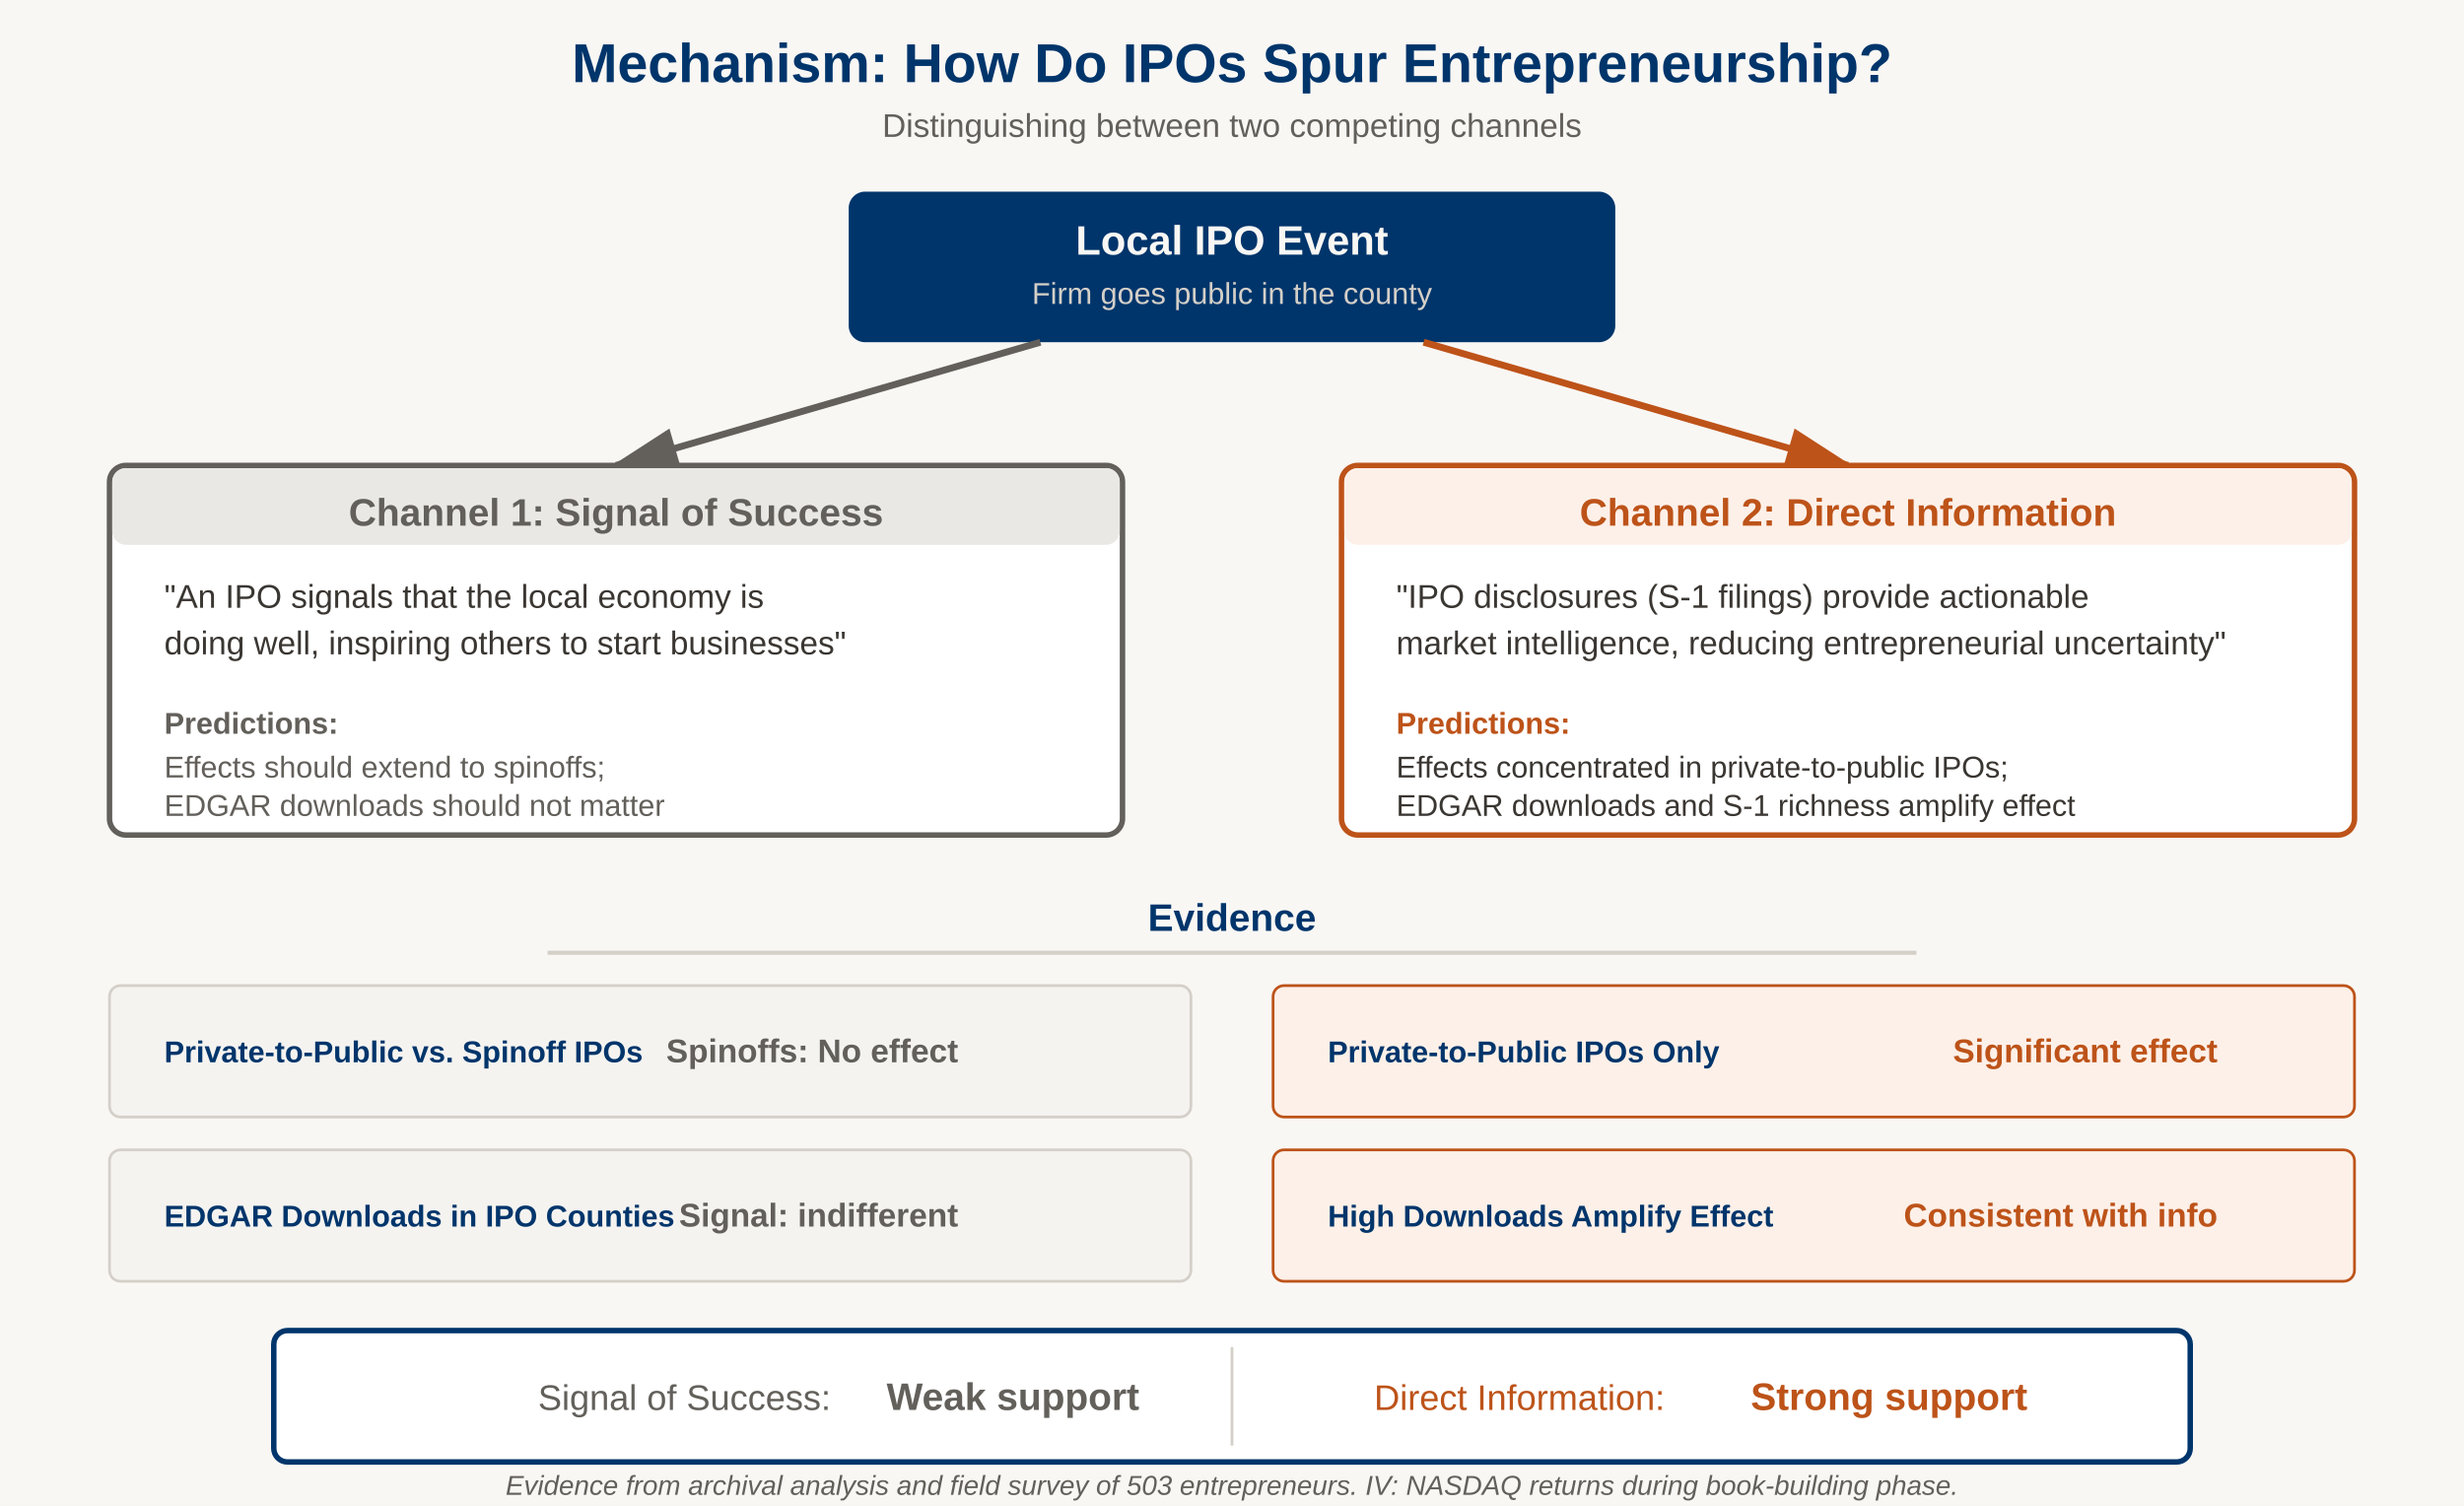
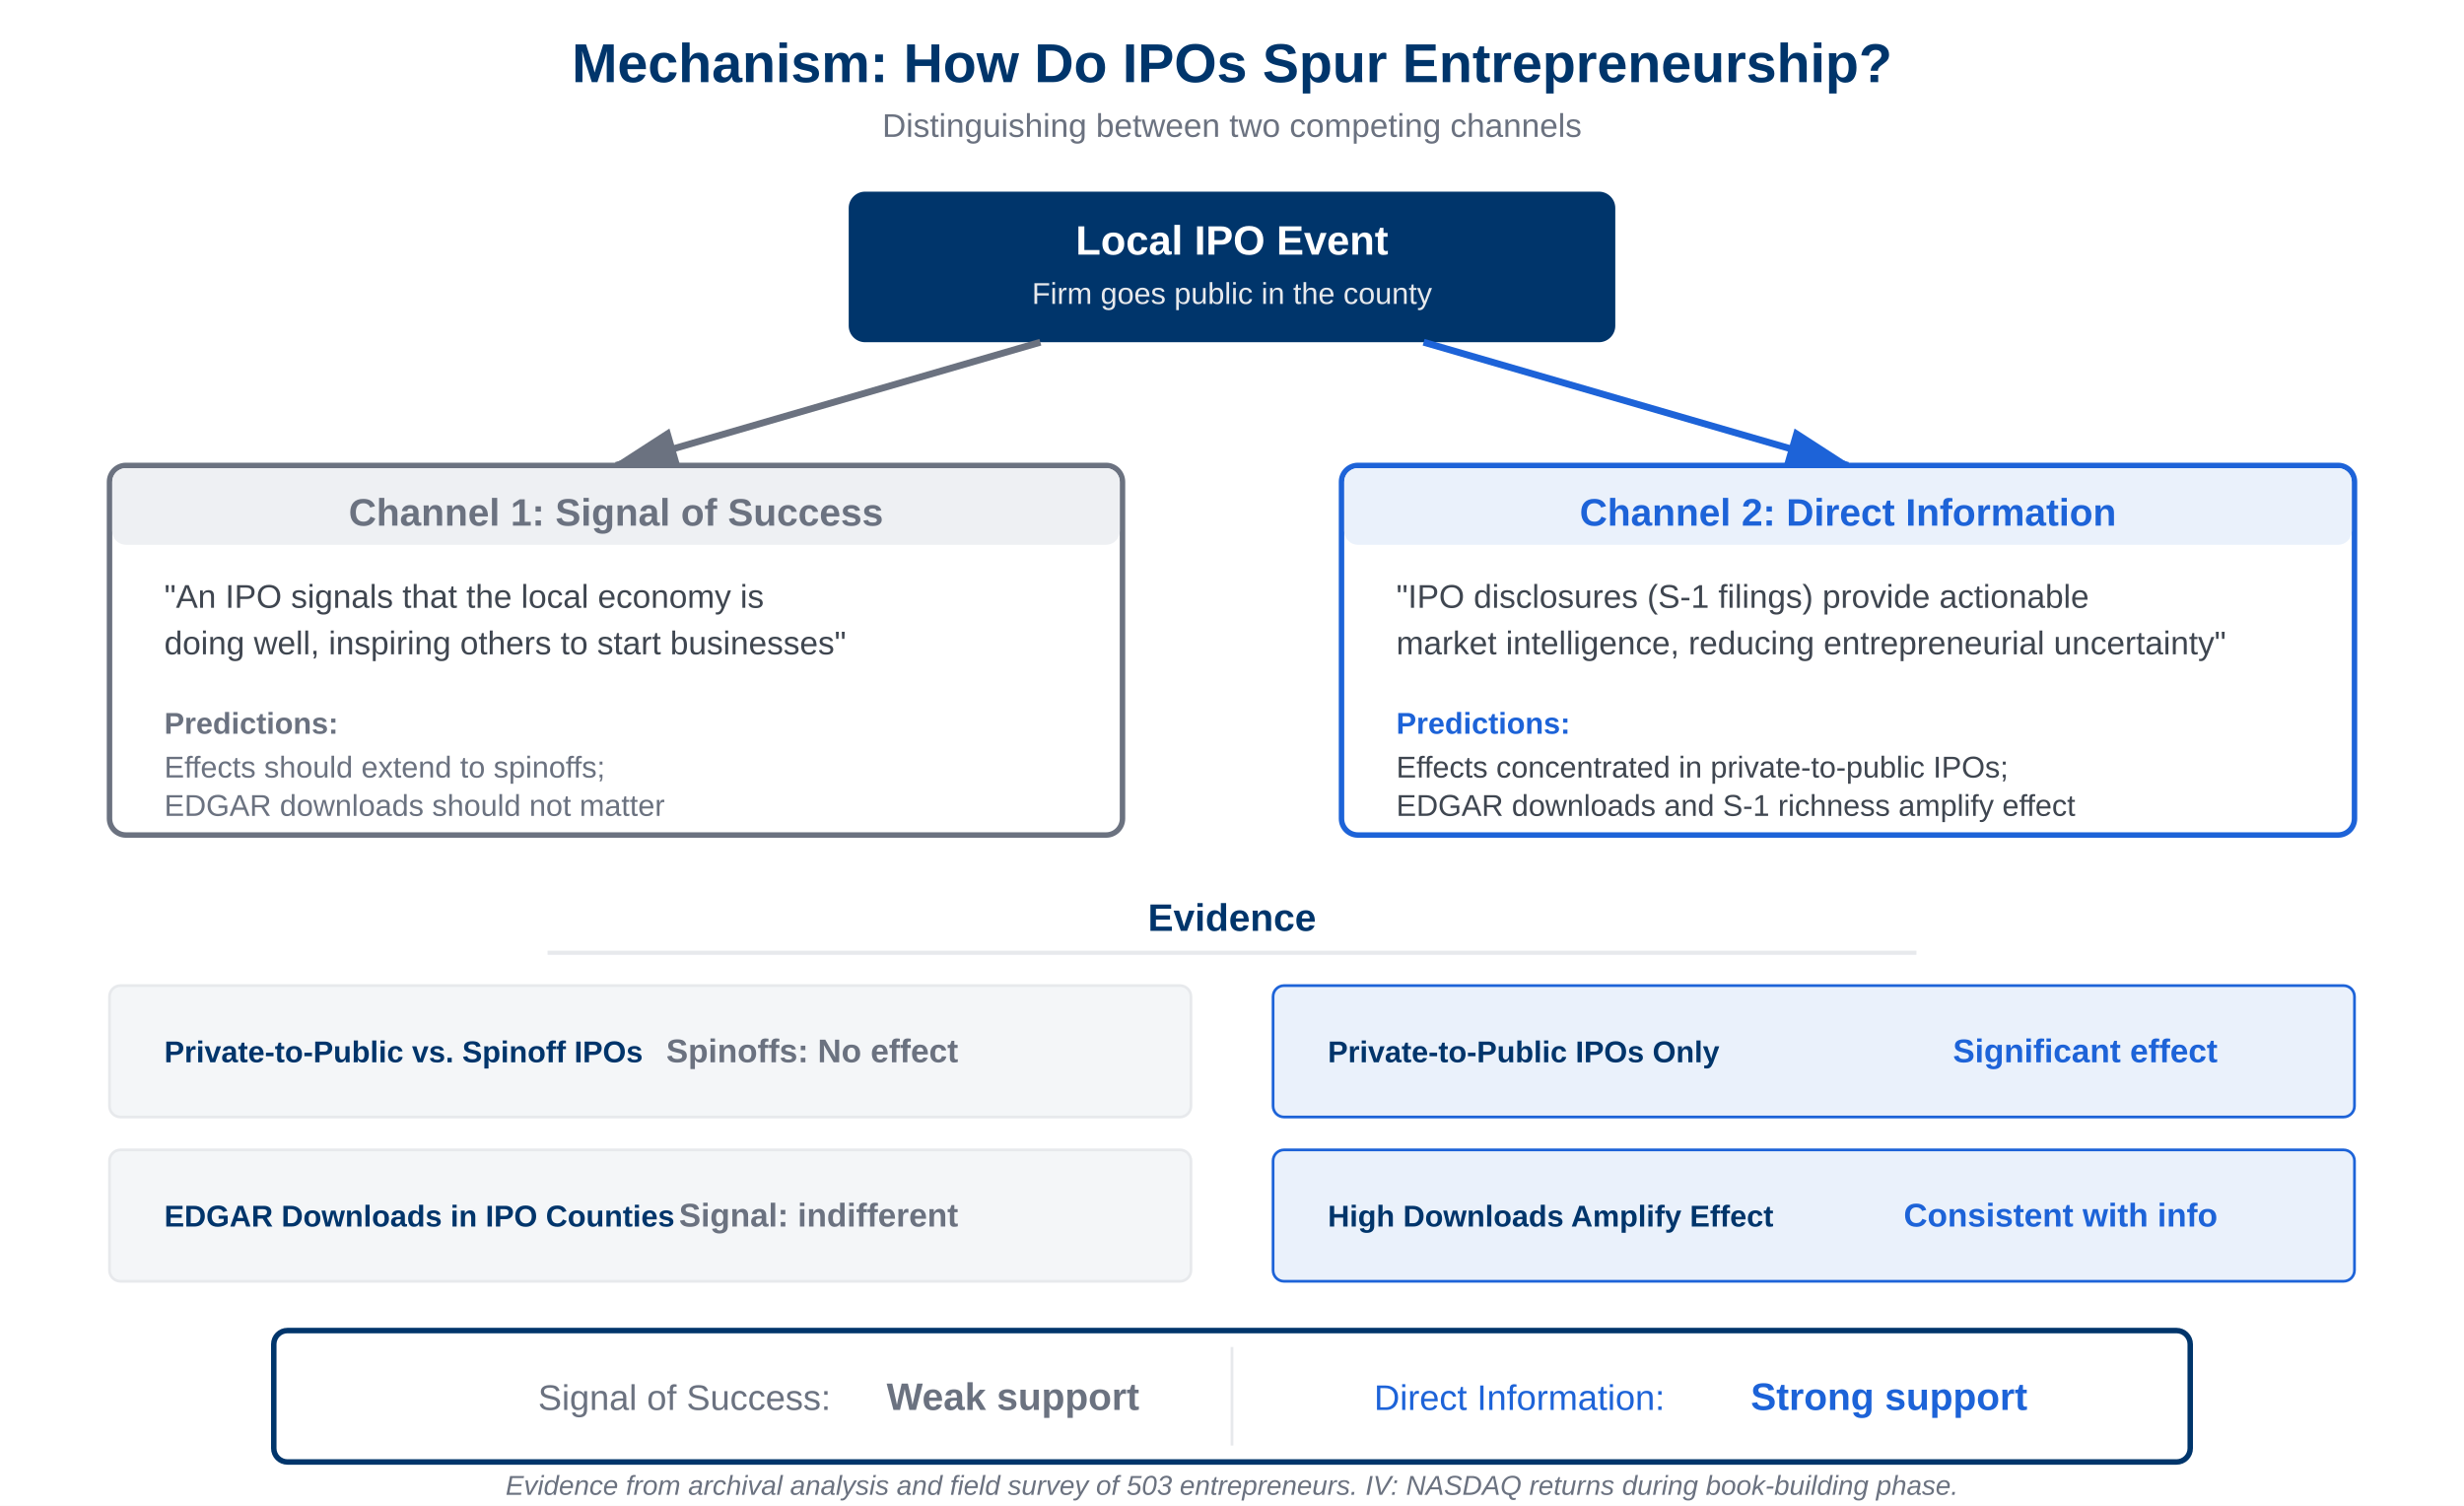
<svg xmlns="http://www.w3.org/2000/svg" viewBox="0 0 900 550" width="900" height="550" font-family="'Helvetica Neue', Arial, sans-serif">
  <defs>
    <marker id="arr-orange" markerWidth="10" markerHeight="10" refX="9" refY="3" orient="auto">
-       <polygon points="0 0, 10 3, 0 6" fill="#bd5319" />
+       <polygon points="0 0, 10 3, 0 6" fill="#1d63d8" />
    </marker>
    <marker id="arr-blue" markerWidth="10" markerHeight="10" refX="9" refY="3" orient="auto">
      <polygon points="0 0, 10 3, 0 6" fill="#1a4f8a" />
    </marker>
    <marker id="arr-gray" markerWidth="10" markerHeight="10" refX="9" refY="3" orient="auto">
-       <polygon points="0 0, 10 3, 0 6" fill="#63605b" />
+       <polygon points="0 0, 10 3, 0 6" fill="#6b7280" />
    </marker>
  </defs>
-   <rect width="900" height="550" fill="#f9f7f4" />
+   <rect width="900" height="550" fill="#ffffff" />
  <text x="450" y="30" text-anchor="middle" font-size="20" font-weight="700" fill="#00356b">Mechanism: How Do IPOs Spur Entrepreneurship?</text>
-   <text x="450" y="50" text-anchor="middle" font-size="12" fill="#63605b">Distinguishing between two competing channels</text>
+   <text x="450" y="50" text-anchor="middle" font-size="12" fill="#6b7280">Distinguishing between two competing channels</text>
  <rect x="310" y="70" width="280" height="55" fill="#00356b" rx="6" />
-   <text x="450" y="93" text-anchor="middle" font-size="15" font-weight="700" fill="#f9f7f4">Local IPO Event</text>
-   <text x="450" y="111" text-anchor="middle" font-size="11" fill="#d4cfc8">Firm goes public in the county</text>
-   <path d="M 380 125 L 225 170" stroke="#63605b" stroke-width="2.5" fill="none" marker-end="url(#arr-gray)" />
-   <path d="M 520 125 L 675 170" stroke="#bd5319" stroke-width="2.5" fill="none" marker-end="url(#arr-orange)" />
-   <rect x="40" y="170" width="370" height="135" fill="#ffffff" stroke="#63605b" stroke-width="2" rx="6" />
-   <rect x="41" y="171" width="368" height="28" fill="#eae8e4" rx="5" />
-   <text x="225" y="192" text-anchor="middle" font-size="14" font-weight="700" fill="#63605b">Channel 1: Signal of Success</text>
-   <text x="60" y="222" font-size="12" fill="#3a3632">"An IPO signals that the local economy is</text>
-   <text x="60" y="239" font-size="12" fill="#3a3632">doing well, inspiring others to start businesses"</text>
-   <text x="60" y="268" font-size="11" fill="#63605b" font-weight="600">Predictions:</text>
-   <text x="60" y="284" font-size="11" fill="#63605b">Effects should extend to spinoffs;</text>
-   <text x="60" y="298" font-size="11" fill="#63605b">EDGAR downloads should not matter</text>
-   <rect x="490" y="170" width="370" height="135" fill="#ffffff" stroke="#bd5319" stroke-width="2" rx="6" />
-   <rect x="491" y="171" width="368" height="28" fill="#fdf0e8" rx="5" />
-   <text x="675" y="192" text-anchor="middle" font-size="14" font-weight="700" fill="#bd5319">Channel 2: Direct Information</text>
-   <text x="510" y="222" font-size="12" fill="#3a3632">"IPO disclosures (S-1 filings) provide actionable</text>
-   <text x="510" y="239" font-size="12" fill="#3a3632">market intelligence, reducing entrepreneurial uncertainty"</text>
-   <text x="510" y="268" font-size="11" fill="#bd5319" font-weight="600">Predictions:</text>
-   <text x="510" y="284" font-size="11" fill="#3a3632">Effects concentrated in private-to-public IPOs;</text>
-   <text x="510" y="298" font-size="11" fill="#3a3632">EDGAR downloads and S-1 richness amplify effect</text>
+   <text x="450" y="93" text-anchor="middle" font-size="15" font-weight="700" fill="#ffffff">Local IPO Event</text>
+   <text x="450" y="111" text-anchor="middle" font-size="11" fill="#e7e9ec">Firm goes public in the county</text>
+   <path d="M 380 125 L 225 170" stroke="#6b7280" stroke-width="2.5" fill="none" marker-end="url(#arr-gray)" />
+   <path d="M 520 125 L 675 170" stroke="#1d63d8" stroke-width="2.5" fill="none" marker-end="url(#arr-orange)" />
+   <rect x="40" y="170" width="370" height="135" fill="#ffffff" stroke="#6b7280" stroke-width="2" rx="6" />
+   <rect x="41" y="171" width="368" height="28" fill="#eef0f3" rx="5" />
+   <text x="225" y="192" text-anchor="middle" font-size="14" font-weight="700" fill="#6b7280">Channel 1: Signal of Success</text>
+   <text x="60" y="222" font-size="12" fill="#3f4650">"An IPO signals that the local economy is</text>
+   <text x="60" y="239" font-size="12" fill="#3f4650">doing well, inspiring others to start businesses"</text>
+   <text x="60" y="268" font-size="11" fill="#6b7280" font-weight="600">Predictions:</text>
+   <text x="60" y="284" font-size="11" fill="#6b7280">Effects should extend to spinoffs;</text>
+   <text x="60" y="298" font-size="11" fill="#6b7280">EDGAR downloads should not matter</text>
+   <rect x="490" y="170" width="370" height="135" fill="#ffffff" stroke="#1d63d8" stroke-width="2" rx="6" />
+   <rect x="491" y="171" width="368" height="28" fill="#eaf1fb" rx="5" />
+   <text x="675" y="192" text-anchor="middle" font-size="14" font-weight="700" fill="#1d63d8">Channel 2: Direct Information</text>
+   <text x="510" y="222" font-size="12" fill="#3f4650">"IPO disclosures (S-1 filings) provide actionable</text>
+   <text x="510" y="239" font-size="12" fill="#3f4650">market intelligence, reducing entrepreneurial uncertainty"</text>
+   <text x="510" y="268" font-size="11" fill="#1d63d8" font-weight="600">Predictions:</text>
+   <text x="510" y="284" font-size="11" fill="#3f4650">Effects concentrated in private-to-public IPOs;</text>
+   <text x="510" y="298" font-size="11" fill="#3f4650">EDGAR downloads and S-1 richness amplify effect</text>
  <text x="450" y="340" text-anchor="middle" font-size="14" font-weight="700" fill="#00356b">Evidence</text>
-   <line x1="200" y1="348" x2="700" y2="348" stroke="#d4cfc8" stroke-width="1.5" />
-   <rect x="40" y="360" width="395" height="48" fill="#f5f3f0" stroke="#d4cfc8" stroke-width="1" rx="4" />
+   <line x1="200" y1="348" x2="700" y2="348" stroke="#e7e9ec" stroke-width="1.5" />
+   <rect x="40" y="360" width="395" height="48" fill="#f4f6f8" stroke="#e7e9ec" stroke-width="1" rx="4" />
  <text x="60" y="388" font-size="11" font-weight="600" fill="#00356b">Private-to-Public vs. Spinoff IPOs</text>
-   <text x="350" y="388" text-anchor="end" font-size="12" font-weight="700" fill="#63605b">Spinoffs: No effect</text>
-   <rect x="465" y="360" width="395" height="48" fill="#fdf0e8" stroke="#bd5319" stroke-width="1" rx="4" />
+   <text x="350" y="388" text-anchor="end" font-size="12" font-weight="700" fill="#6b7280">Spinoffs: No effect</text>
+   <rect x="465" y="360" width="395" height="48" fill="#eaf1fb" stroke="#1d63d8" stroke-width="1" rx="4" />
  <text x="485" y="388" font-size="11" font-weight="600" fill="#00356b">Private-to-Public IPOs Only</text>
-   <text x="810" y="388" text-anchor="end" font-size="12" font-weight="700" fill="#bd5319">Significant effect</text>
-   <rect x="40" y="420" width="395" height="48" fill="#f5f3f0" stroke="#d4cfc8" stroke-width="1" rx="4" />
+   <text x="810" y="388" text-anchor="end" font-size="12" font-weight="700" fill="#1d63d8">Significant effect</text>
+   <rect x="40" y="420" width="395" height="48" fill="#f4f6f8" stroke="#e7e9ec" stroke-width="1" rx="4" />
  <text x="60" y="448" font-size="11" font-weight="600" fill="#00356b">EDGAR Downloads in IPO Counties</text>
-   <text x="350" y="448" text-anchor="end" font-size="12" font-weight="700" fill="#63605b">Signal: indifferent</text>
-   <rect x="465" y="420" width="395" height="48" fill="#fdf0e8" stroke="#bd5319" stroke-width="1" rx="4" />
+   <text x="350" y="448" text-anchor="end" font-size="12" font-weight="700" fill="#6b7280">Signal: indifferent</text>
+   <rect x="465" y="420" width="395" height="48" fill="#eaf1fb" stroke="#1d63d8" stroke-width="1" rx="4" />
  <text x="485" y="448" font-size="11" font-weight="600" fill="#00356b">High Downloads Amplify Effect</text>
-   <text x="810" y="448" text-anchor="end" font-size="12" font-weight="700" fill="#bd5319">Consistent with info</text>
+   <text x="810" y="448" text-anchor="end" font-size="12" font-weight="700" fill="#1d63d8">Consistent with info</text>
  <rect x="100" y="486" width="700" height="48" fill="#ffffff" stroke="#00356b" stroke-width="2" rx="5" />
-   <text x="250" y="515" text-anchor="middle" font-size="13" fill="#63605b">Signal of Success:</text>
-   <text x="370" y="515" text-anchor="middle" font-size="14" font-weight="700" fill="#63605b">Weak support</text>
-   <line x1="450" y1="492" x2="450" y2="528" stroke="#d4cfc8" stroke-width="1" />
-   <text x="555" y="515" text-anchor="middle" font-size="13" fill="#bd5319">Direct Information:</text>
-   <text x="690" y="515" text-anchor="middle" font-size="14" font-weight="700" fill="#bd5319">Strong support</text>
-   <text x="450" y="546" text-anchor="middle" font-size="10" fill="#63605b" font-style="italic">Evidence from archival analysis and field survey of 503 entrepreneurs. IV: NASDAQ returns during book-building phase.</text>
+   <text x="250" y="515" text-anchor="middle" font-size="13" fill="#6b7280">Signal of Success:</text>
+   <text x="370" y="515" text-anchor="middle" font-size="14" font-weight="700" fill="#6b7280">Weak support</text>
+   <line x1="450" y1="492" x2="450" y2="528" stroke="#e7e9ec" stroke-width="1" />
+   <text x="555" y="515" text-anchor="middle" font-size="13" fill="#1d63d8">Direct Information:</text>
+   <text x="690" y="515" text-anchor="middle" font-size="14" font-weight="700" fill="#1d63d8">Strong support</text>
+   <text x="450" y="546" text-anchor="middle" font-size="10" fill="#6b7280" font-style="italic">Evidence from archival analysis and field survey of 503 entrepreneurs. IV: NASDAQ returns during book-building phase.</text>
</svg>
